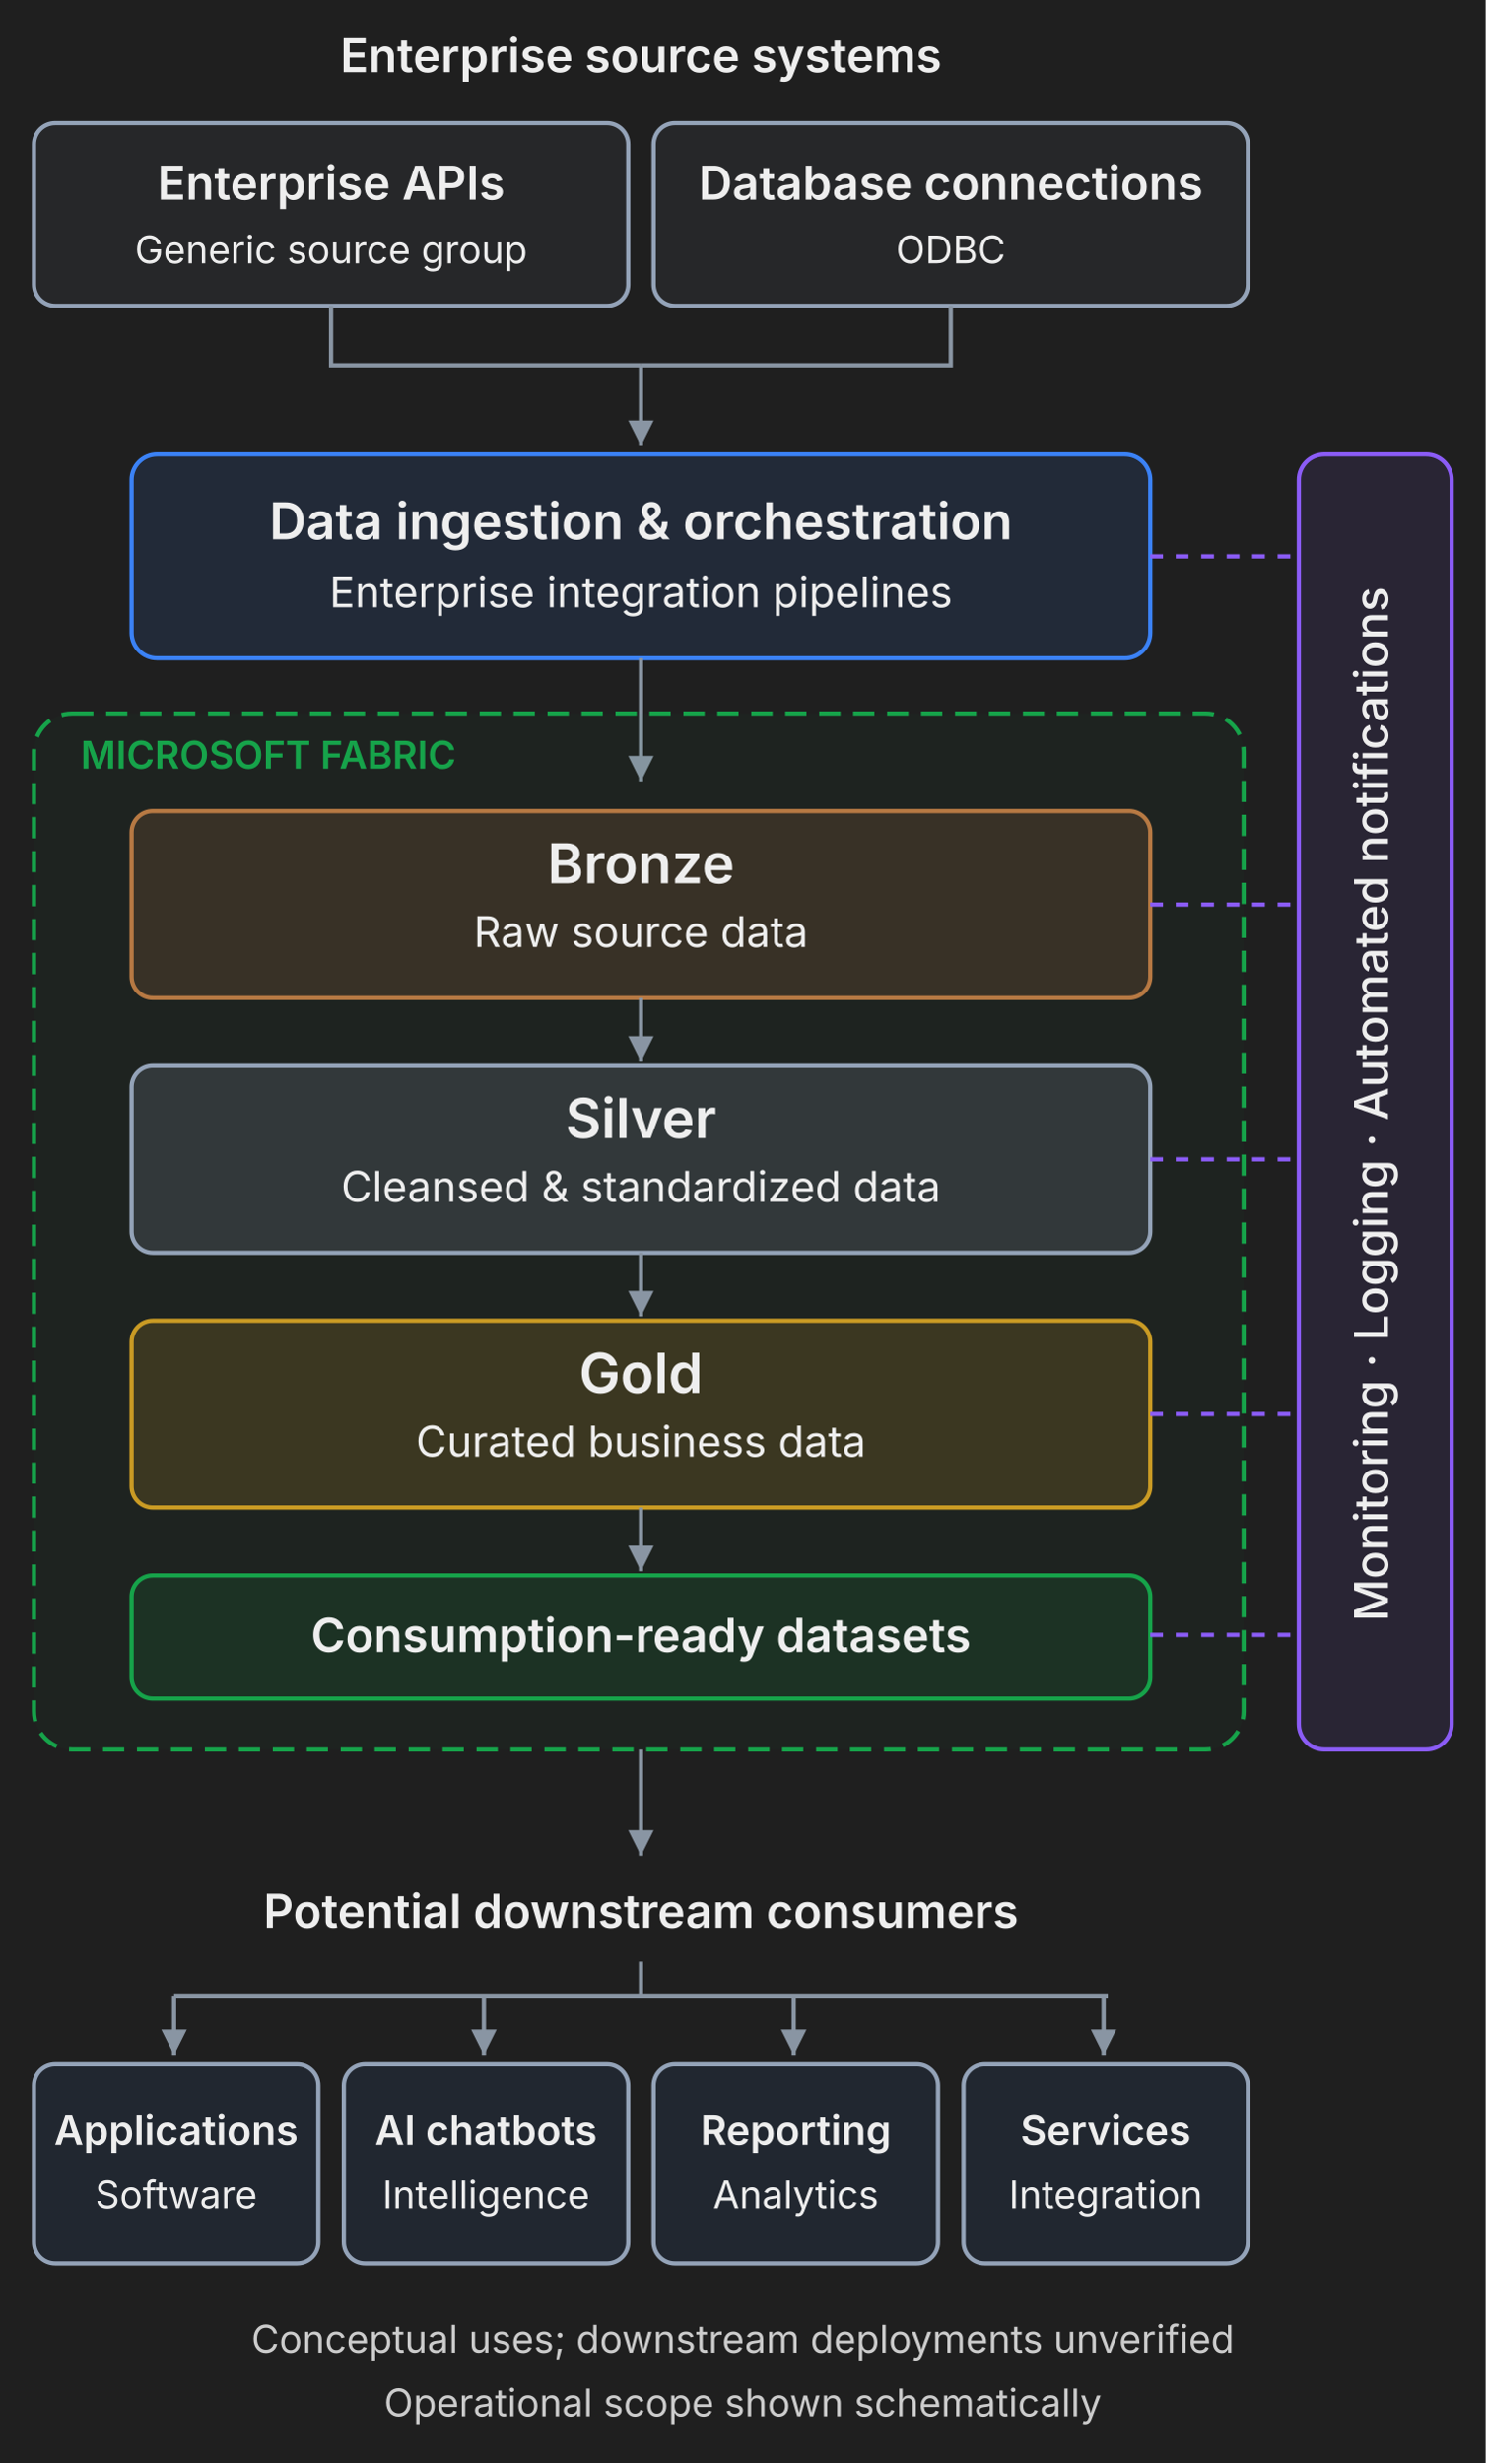
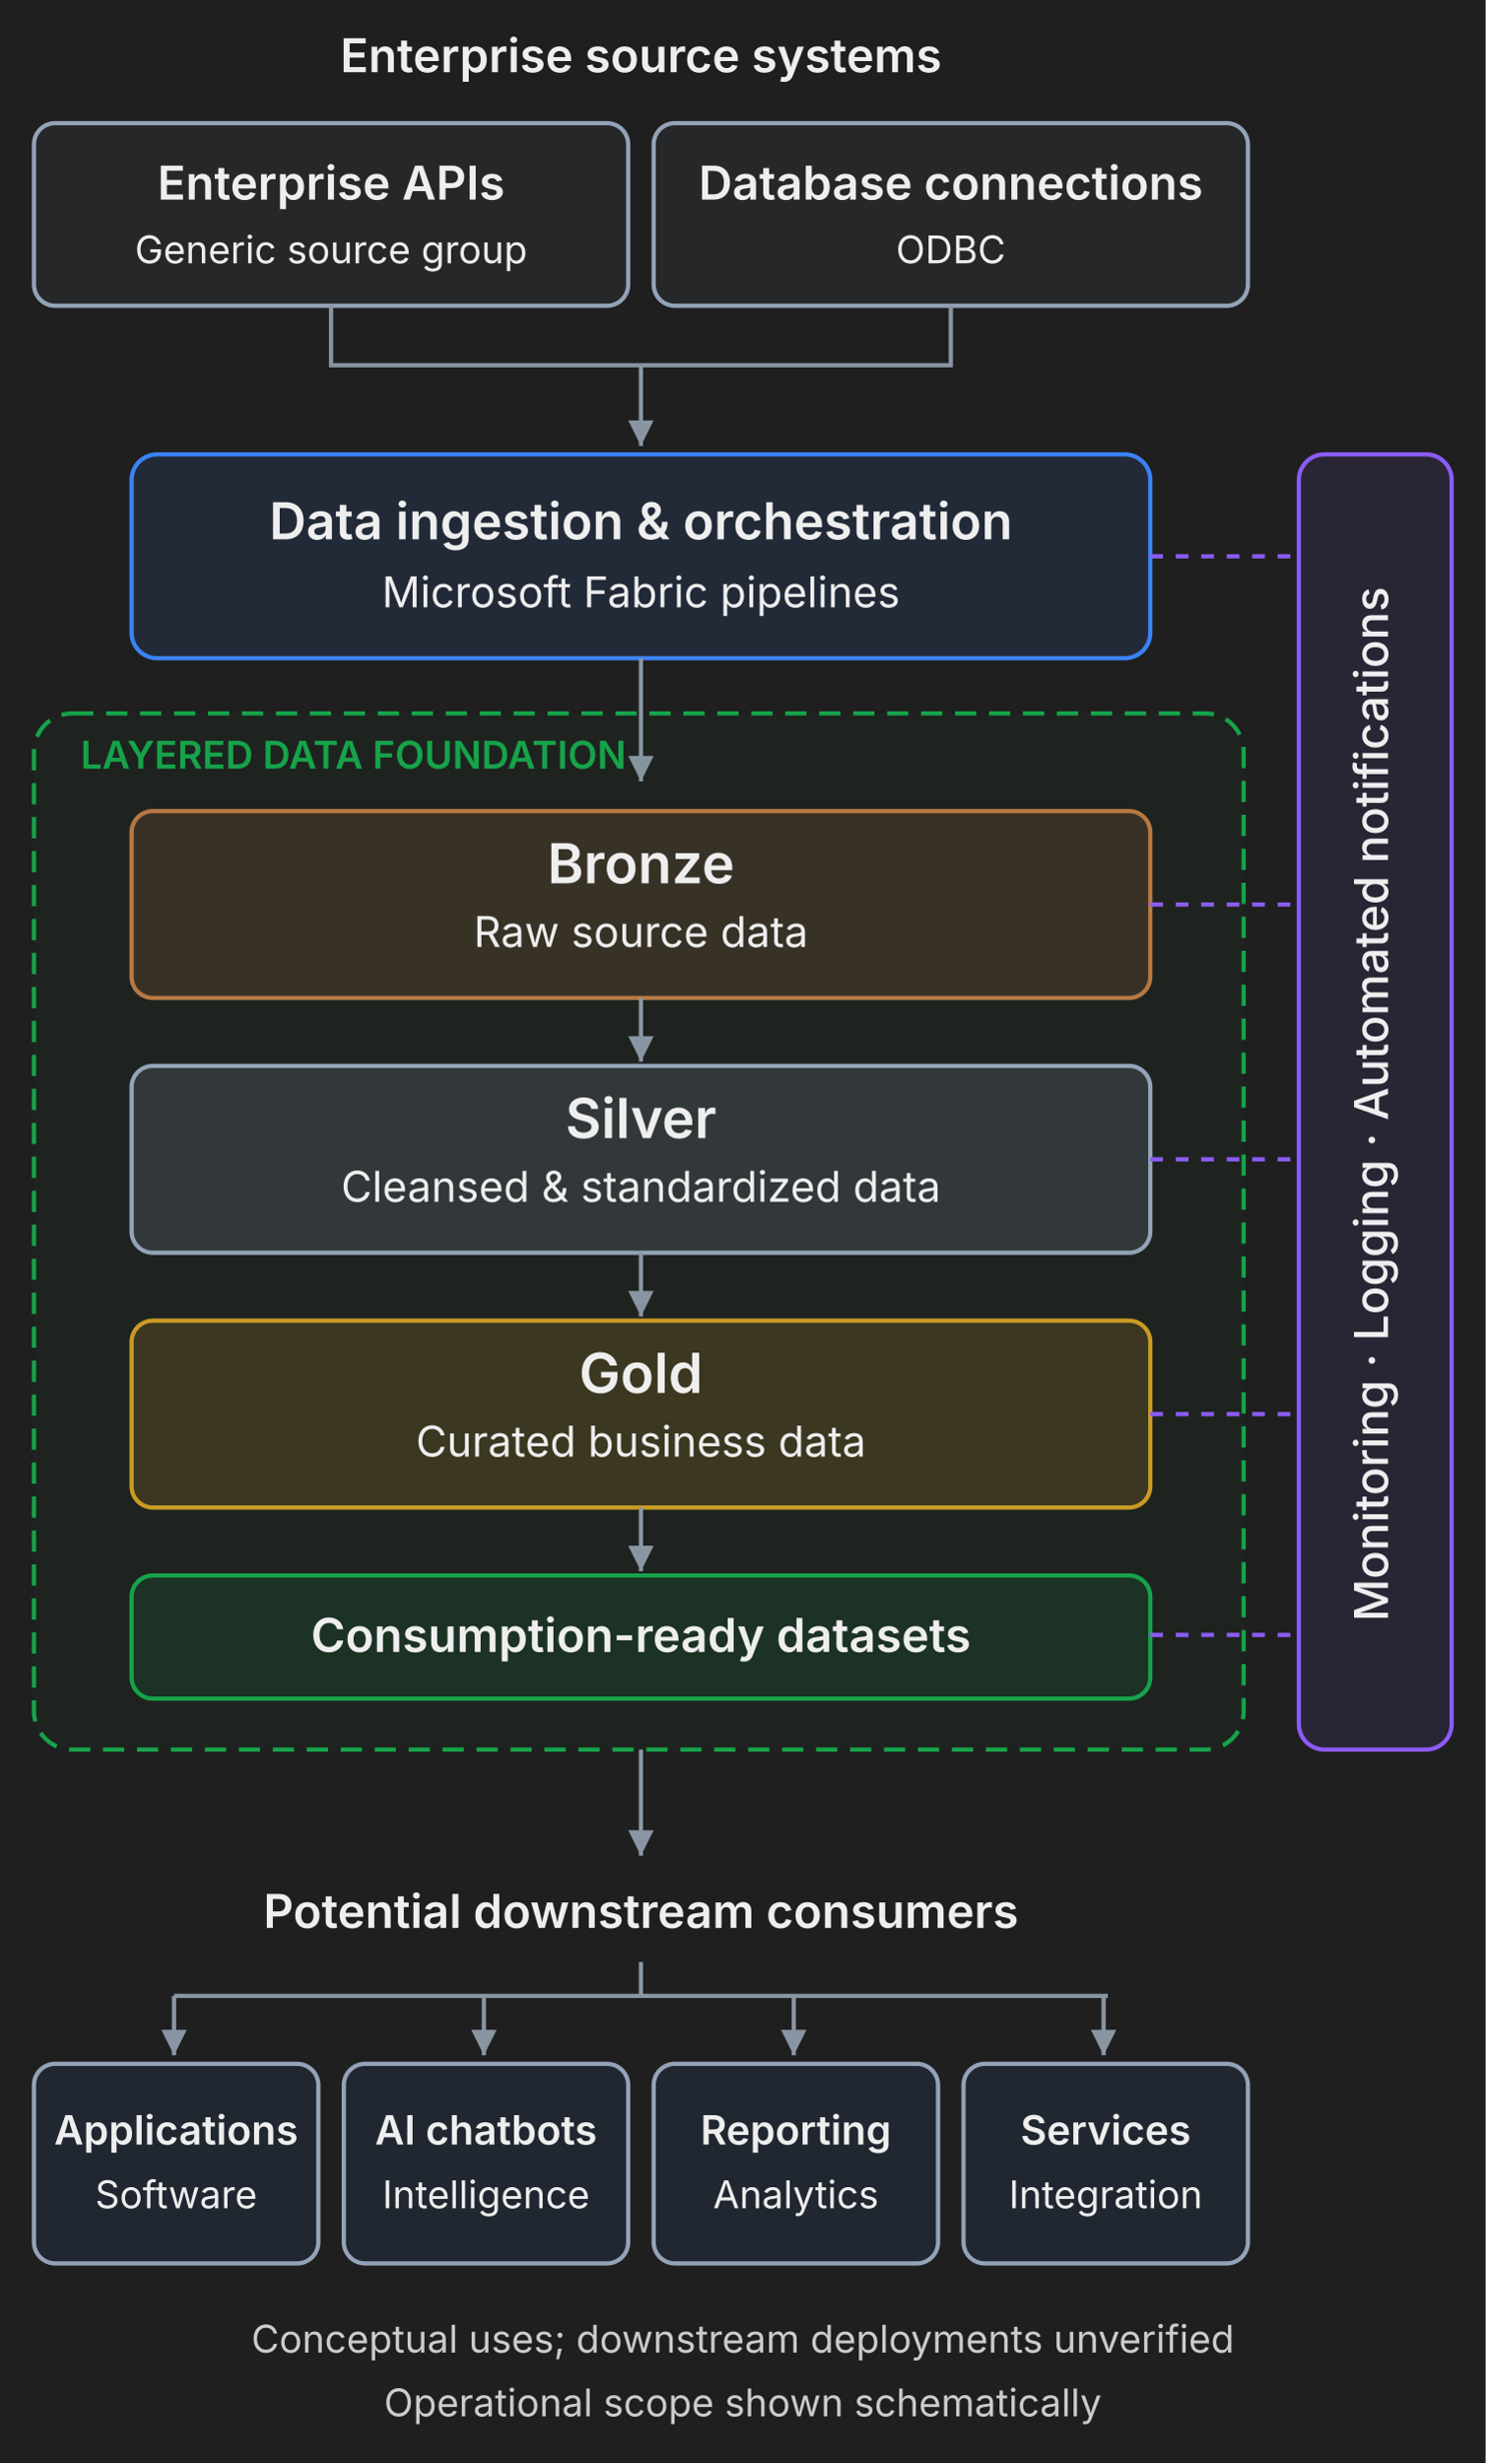
<svg xmlns="http://www.w3.org/2000/svg" font-family="-apple-system, BlinkMacSystemFont, &quot;Segoe UI&quot;, sans-serif" font-weight="430" data-d-component="svg" fill="currentColor" style="color:rgb(238, 238, 238)" viewBox="0 0 350 580" width="100%">
  <rect width="350" height="580" fill="#1f1f1f" />
  <defs>
    <marker id="arr" markerWidth="7" markerHeight="7" refX="6" refY="3" orient="auto">
      <path d="M0 0L6 3L0 6Z" fill="#8995a3" />
    </marker>
  </defs>
  <text x="151" y="17" text-anchor="middle" font-size="11" font-weight="600" fill="currentColor">Enterprise source systems</text>
  <rect x="8" y="29" width="140" height="43" rx="5" fill="#64748b" fill-opacity=".1" stroke="#94a3b8" />
  <text x="78" y="47" font-size="11" font-weight="600" text-anchor="middle">Enterprise APIs</text>
  <text x="78" y="62" font-size="9" text-anchor="middle">Generic source group</text>
  <path d="M78 72 V86 H151" fill="none" stroke="#8995a3" />
  <rect x="154" y="29" width="140" height="43" rx="5" fill="#64748b" fill-opacity=".1" stroke="#94a3b8" />
  <text x="224" y="47" font-size="11" font-weight="600" text-anchor="middle">Database connections</text>
  <text x="224" y="62" font-size="9" text-anchor="middle">ODBC</text>
  <path d="M224 72 V86 H151" fill="none" stroke="#8995a3" />
  <path d="M151 86 V105" stroke="#8995a3" marker-end="url(#arr)" />
  <rect x="31" y="107" width="240" height="48" rx="6" fill="#3b82f6" fill-opacity=".12" stroke="#3b82f6" />
  <text x="151" y="127" font-size="12" text-anchor="middle" fill="currentColor" font-weight="600">Data ingestion &amp; orchestration</text>
-   <text x="151" y="143" font-size="10" text-anchor="middle" fill="currentColor">Enterprise integration pipelines</text>
+   <text x="151" y="143" font-size="10" text-anchor="middle" fill="currentColor">Microsoft Fabric pipelines</text>
  <path d="M151 155 V184" stroke="#8995a3" marker-end="url(#arr)" />
  <rect x="8" y="168" width="285" height="244" rx="9" stroke="#16a34a" fill="#16a34a" fill-opacity=".035" stroke-dasharray="5 3" />
-   <text x="19" y="181" font-size="9" fill="#16a34a" font-weight="600">MICROSOFT FABRIC</text>
+   <text x="19" y="181" font-size="9" fill="#16a34a" font-weight="600">LAYERED DATA FOUNDATION</text>
  <rect x="31" y="191" width="240" height="44" rx="5" fill="#b77943" fill-opacity=".17" stroke="#b77943" />
  <text x="151" y="208" text-anchor="middle" font-size="13" font-weight="600" fill="currentColor">Bronze</text>
  <text x="151" y="223" text-anchor="middle" font-size="10" fill="currentColor">Raw source data</text>
  <path d="M151 235 v15" stroke="#8995a3" marker-end="url(#arr)" />
  <rect x="31" y="251" width="240" height="44" rx="5" fill="#94a3b8" fill-opacity=".17" stroke="#94a3b8" />
  <text x="151" y="268" text-anchor="middle" font-size="13" font-weight="600" fill="currentColor">Silver</text>
  <text x="151" y="283" text-anchor="middle" font-size="10" fill="currentColor">Cleansed &amp; standardized data</text>
  <path d="M151 295 v15" stroke="#8995a3" marker-end="url(#arr)" />
  <rect x="31" y="311" width="240" height="44" rx="5" fill="#ca9b24" fill-opacity=".17" stroke="#ca9b24" />
  <text x="151" y="328" text-anchor="middle" font-size="13" font-weight="600" fill="currentColor">Gold</text>
  <text x="151" y="343" text-anchor="middle" font-size="10" fill="currentColor">Curated business data</text>
  <path d="M151 355 v15" stroke="#8995a3" marker-end="url(#arr)" />
  <rect x="31" y="371" width="240" height="29" rx="5" fill="#16a34a" fill-opacity=".12" stroke="#16a34a" />
  <text x="151" y="389" font-size="11" text-anchor="middle" font-weight="600" fill="currentColor">Consumption-ready datasets</text>
  <rect x="306" y="107" width="36" height="305" rx="6" stroke="#8b5cf6" fill="#8b5cf6" fill-opacity=".1" />
  <text transform="translate(327 260) rotate(-90)" text-anchor="middle" font-size="11" font-weight="500" fill="currentColor">Monitoring · Logging · Automated notifications</text>
  <path d="M271 131 H306" stroke="#8b5cf6" stroke-dasharray="3 3" />
  <path d="M271 213 H306" stroke="#8b5cf6" stroke-dasharray="3 3" />
  <path d="M271 273 H306" stroke="#8b5cf6" stroke-dasharray="3 3" />
  <path d="M271 333 H306" stroke="#8b5cf6" stroke-dasharray="3 3" />
  <path d="M271 385 H306" stroke="#8b5cf6" stroke-dasharray="3 3" />
  <path d="M151 412 V437" stroke="#8995a3" marker-end="url(#arr)" />
  <text x="151" y="454" text-anchor="middle" font-size="11" font-weight="600" fill="currentColor">Potential downstream consumers</text>
  <path d="M151 462 V470 H41 M151 470 H261" stroke="#8995a3" fill="none" />
  <path d="M41 470 V484" stroke="#8995a3" marker-end="url(#arr)" />
  <rect x="8" y="486" width="67" height="47" rx="5" fill="#3b82f6" fill-opacity=".08" stroke="#94a3b8" />
  <text x="41.5" y="505" text-anchor="middle" font-size="9.5" font-weight="600" fill="currentColor">Applications</text>
  <text x="41.5" y="520" text-anchor="middle" font-size="9" fill="currentColor">Software</text>
  <path d="M114 470 V484" stroke="#8995a3" marker-end="url(#arr)" />
  <rect x="81" y="486" width="67" height="47" rx="5" fill="#3b82f6" fill-opacity=".08" stroke="#94a3b8" />
  <text x="114.5" y="505" text-anchor="middle" font-size="9.5" font-weight="600" fill="currentColor">AI chatbots</text>
  <text x="114.5" y="520" text-anchor="middle" font-size="9" fill="currentColor">Intelligence</text>
  <path d="M187 470 V484" stroke="#8995a3" marker-end="url(#arr)" />
  <rect x="154" y="486" width="67" height="47" rx="5" fill="#3b82f6" fill-opacity=".08" stroke="#94a3b8" />
  <text x="187.5" y="505" text-anchor="middle" font-size="9.5" font-weight="600" fill="currentColor">Reporting</text>
  <text x="187.5" y="520" text-anchor="middle" font-size="9" fill="currentColor">Analytics</text>
  <path d="M260 470 V484" stroke="#8995a3" marker-end="url(#arr)" />
  <rect x="227" y="486" width="67" height="47" rx="5" fill="#3b82f6" fill-opacity=".08" stroke="#94a3b8" />
  <text x="260.5" y="505" text-anchor="middle" font-size="9.5" font-weight="600" fill="currentColor">Services</text>
  <text x="260.5" y="520" text-anchor="middle" font-size="9" fill="currentColor">Integration</text>
  <text x="175" y="554" text-anchor="middle" font-size="9" fill="#cccccc">Conceptual uses; downstream deployments unverified</text>
  <text x="175" y="569" text-anchor="middle" font-size="9" fill="#cccccc">Operational scope shown schematically</text>
</svg>
